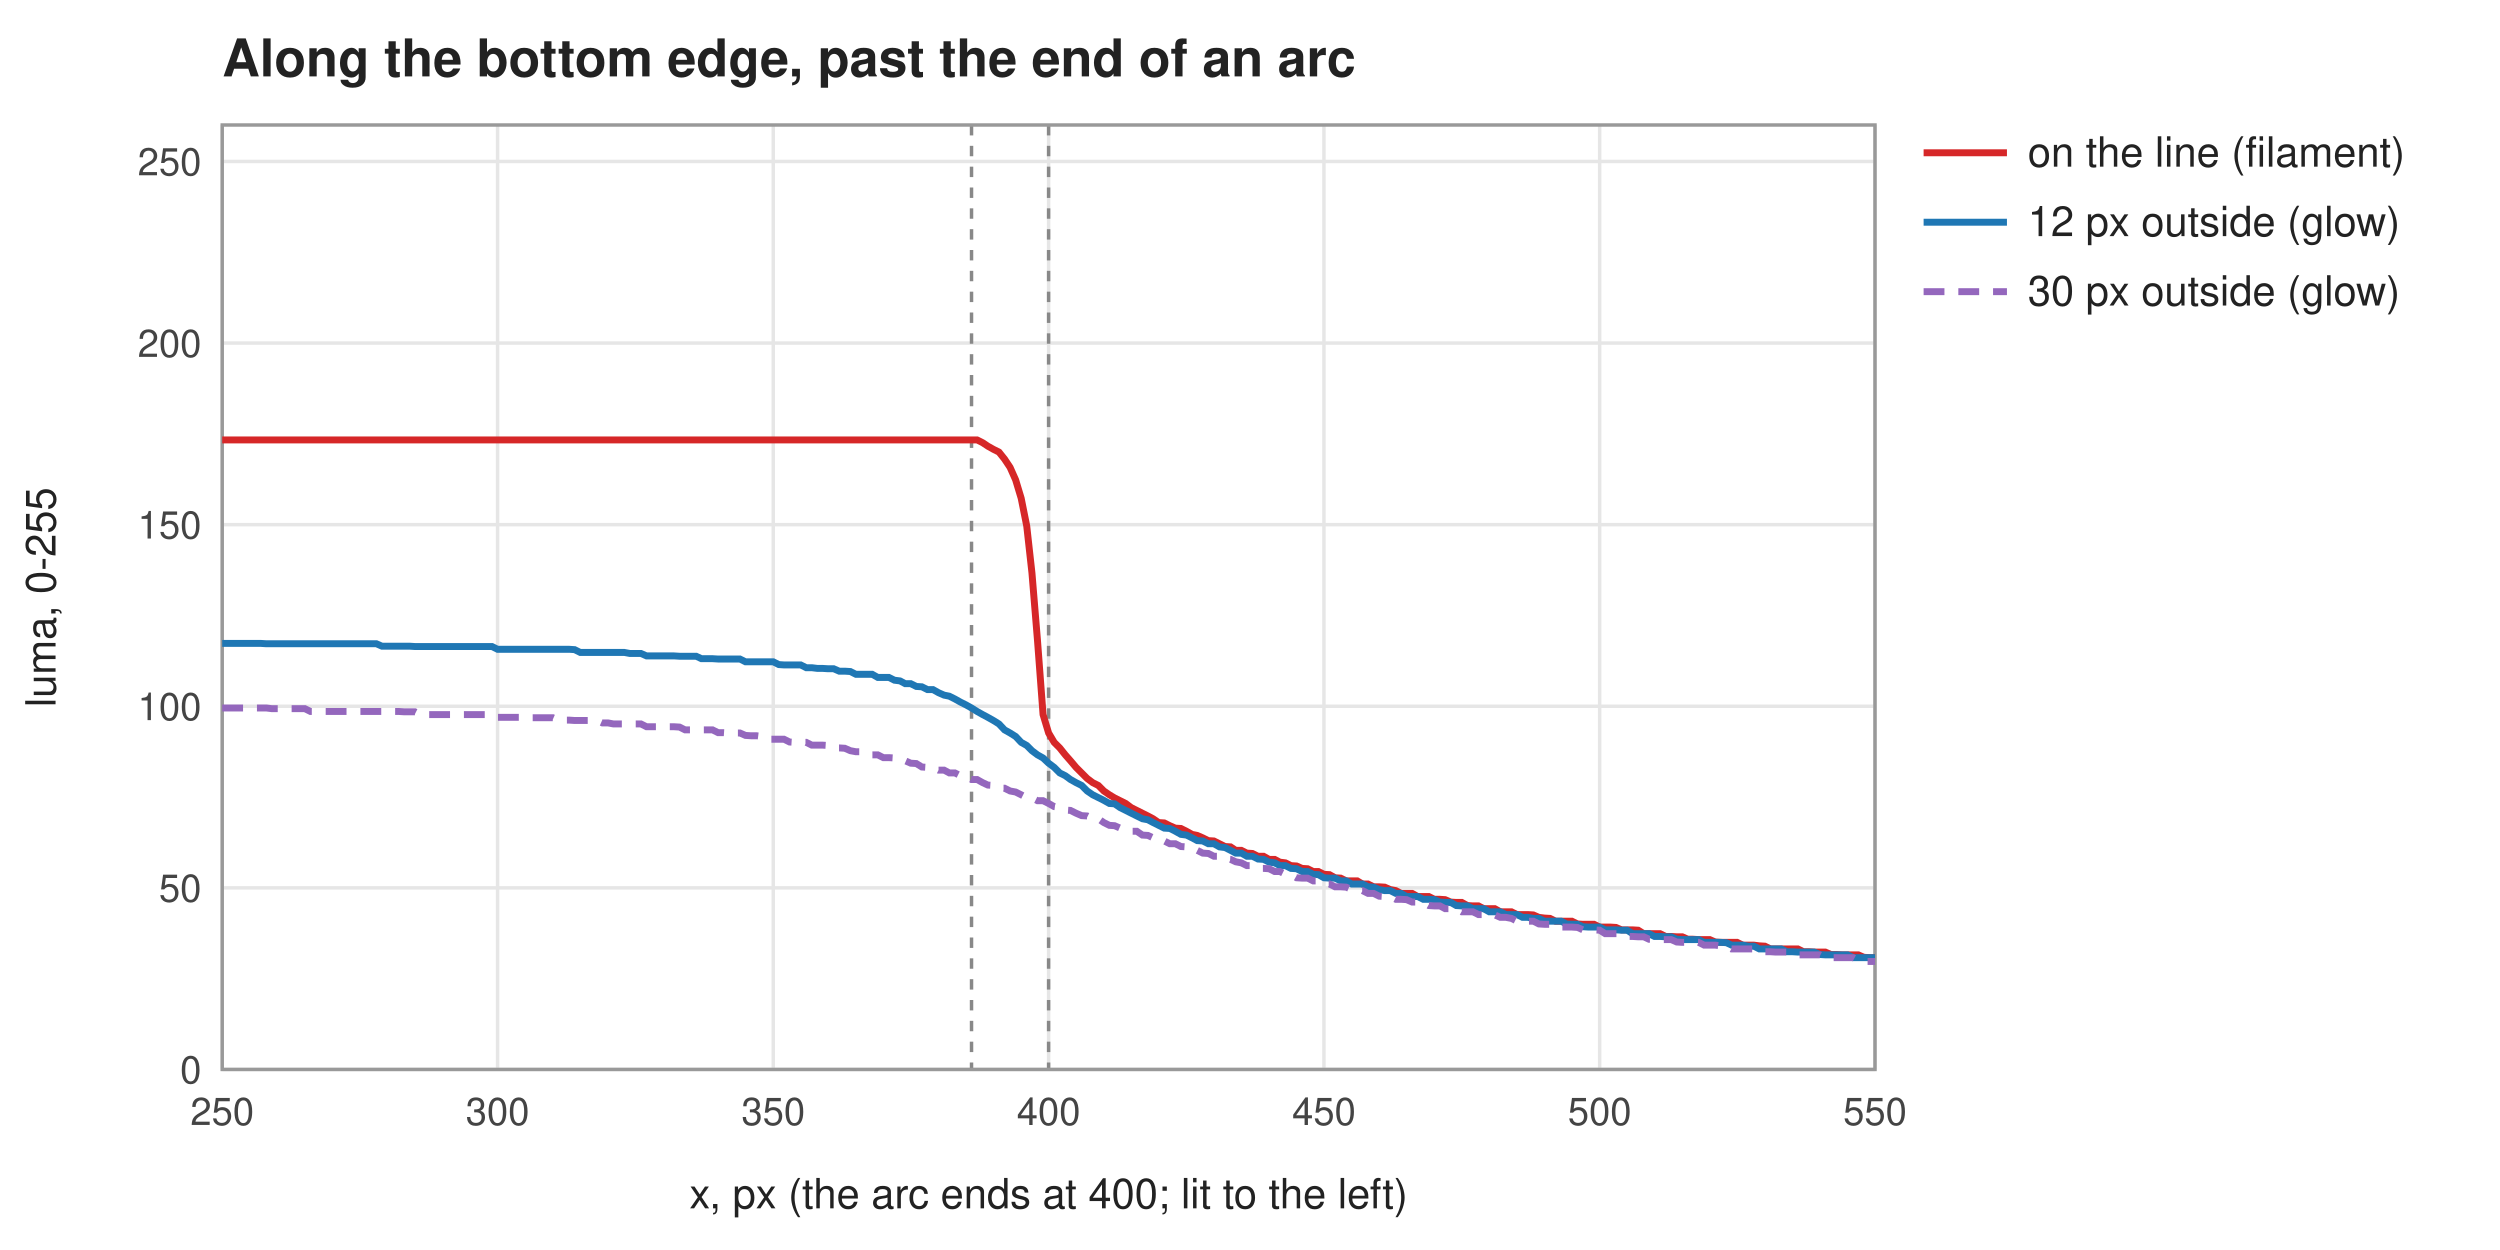
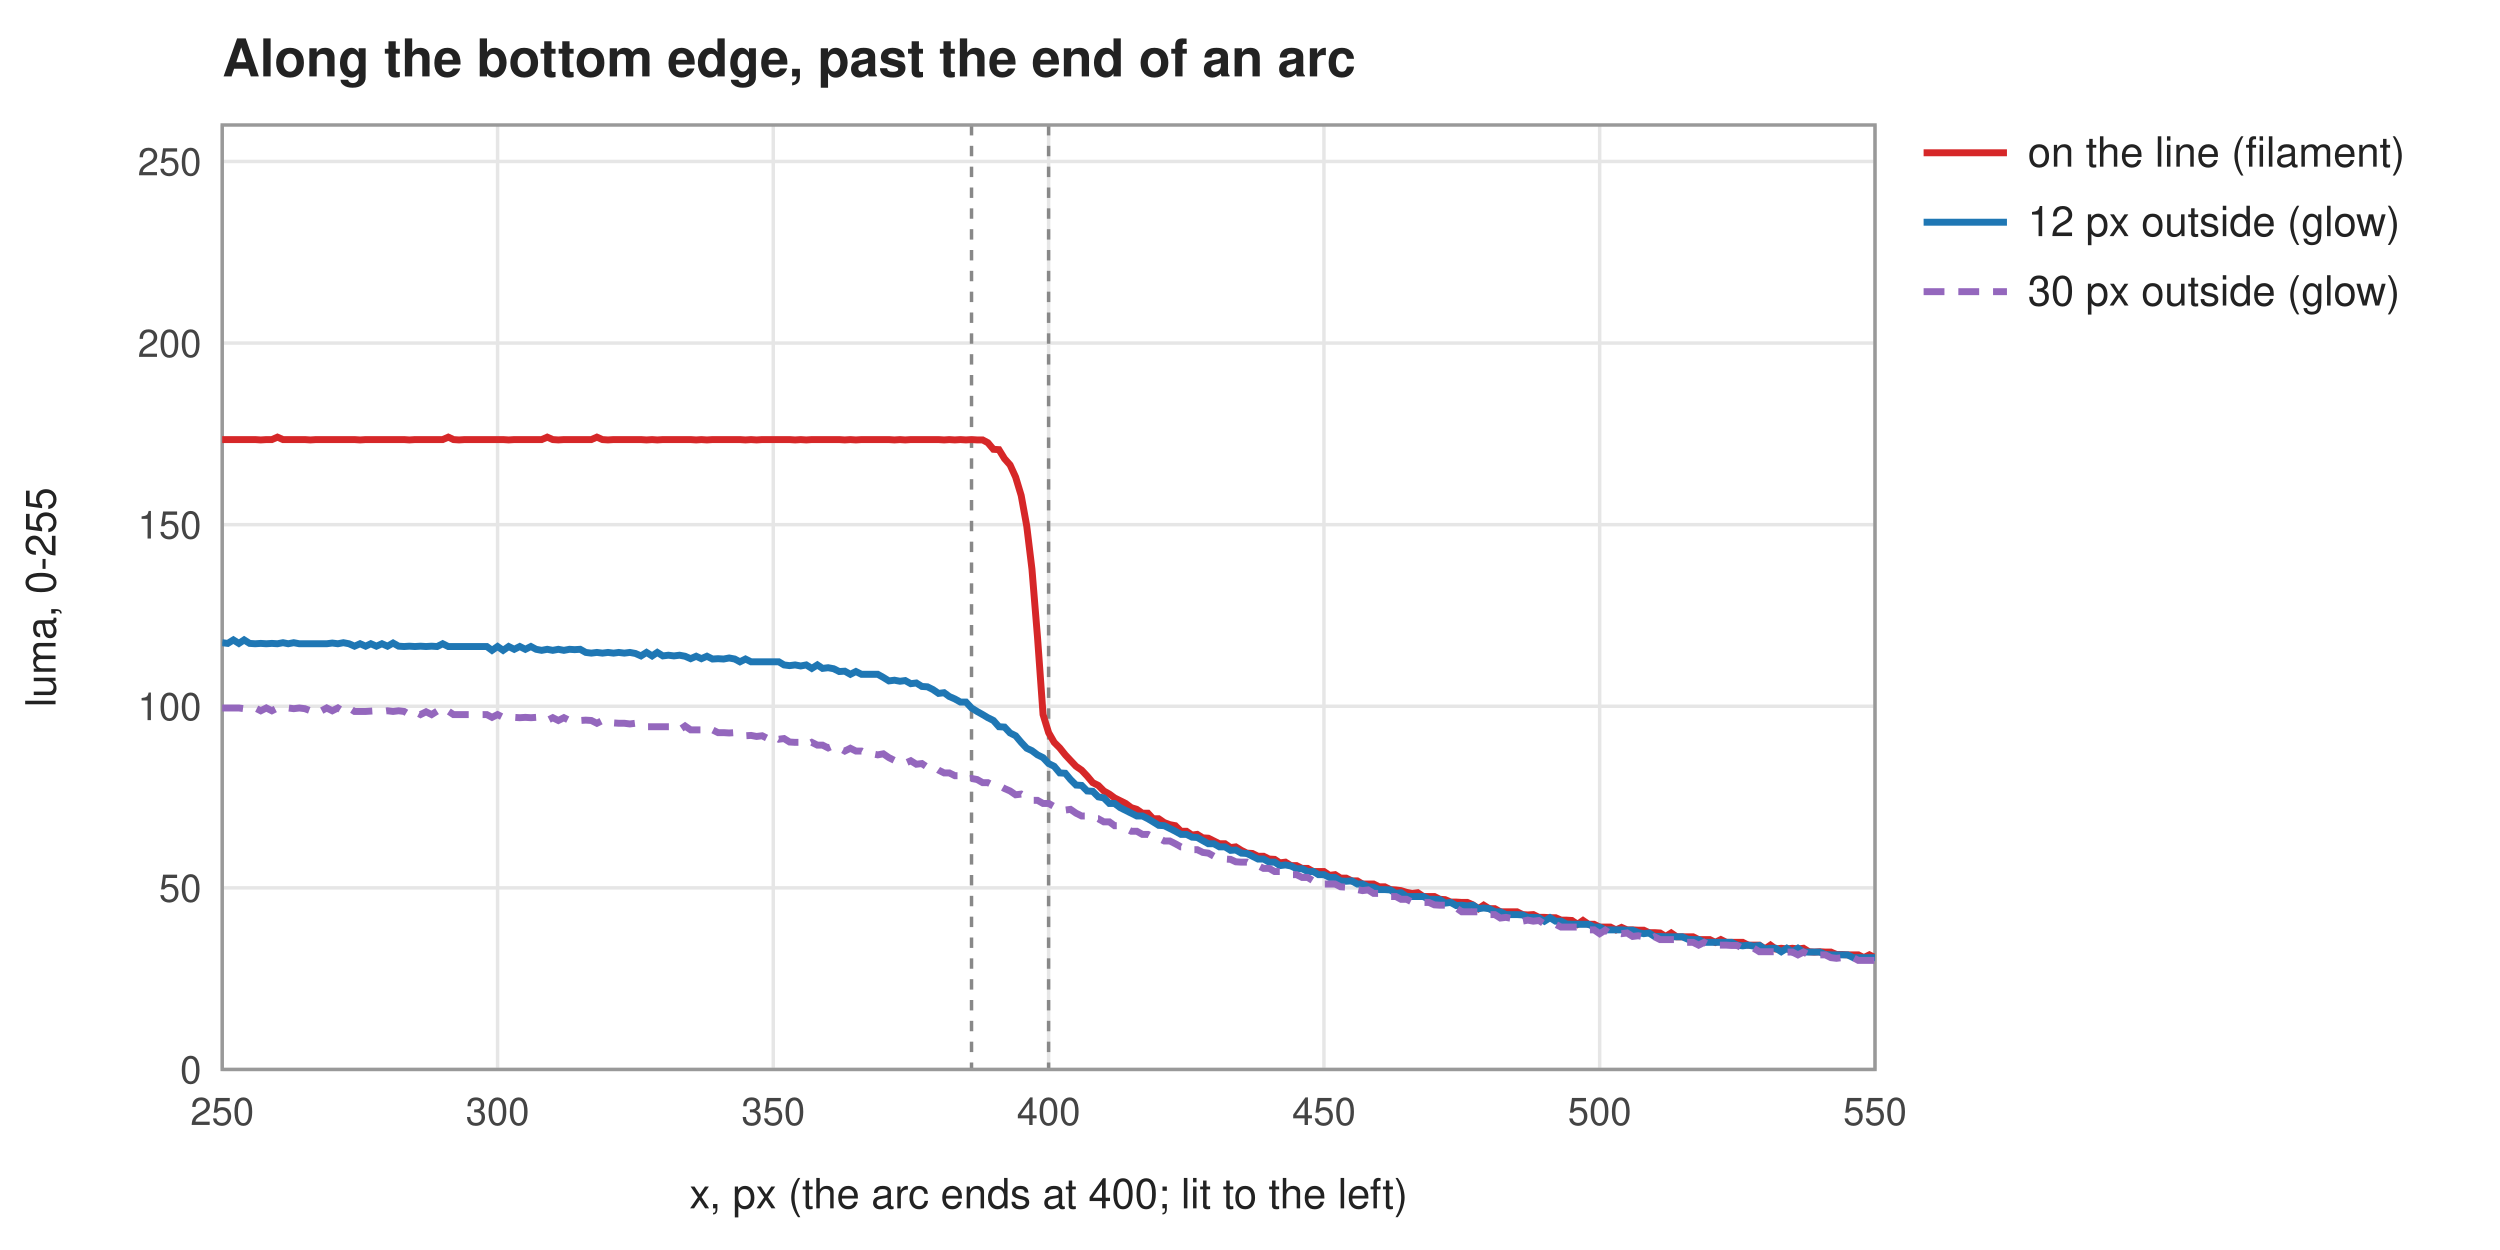
<svg xmlns="http://www.w3.org/2000/svg" width="720" height="360" viewBox="0 0 720 360" font-family="Helvetica, Arial, sans-serif">
  <rect width="100%" height="100%" fill="#ffffff" />
  <text x="64" y="22" font-size="15" font-weight="bold" fill="#222">Along the bottom edge, past the end of an arc</text>
  <line x1="64.0" y1="36" x2="64.0" y2="308" stroke="#e6e6e6" />
  <text x="64.0" y="324" font-size="11" fill="#444" text-anchor="middle">250</text>
  <line x1="143.3" y1="36" x2="143.3" y2="308" stroke="#e6e6e6" />
  <text x="143.3" y="324" font-size="11" fill="#444" text-anchor="middle">300</text>
  <line x1="222.7" y1="36" x2="222.7" y2="308" stroke="#e6e6e6" />
  <text x="222.7" y="324" font-size="11" fill="#444" text-anchor="middle">350</text>
  <line x1="302.0" y1="36" x2="302.0" y2="308" stroke="#e6e6e6" />
  <text x="302.0" y="324" font-size="11" fill="#444" text-anchor="middle">400</text>
  <line x1="381.3" y1="36" x2="381.3" y2="308" stroke="#e6e6e6" />
  <text x="381.3" y="324" font-size="11" fill="#444" text-anchor="middle">450</text>
  <line x1="460.7" y1="36" x2="460.7" y2="308" stroke="#e6e6e6" />
  <text x="460.7" y="324" font-size="11" fill="#444" text-anchor="middle">500</text>
  <line x1="540.0" y1="36" x2="540.0" y2="308" stroke="#e6e6e6" />
  <text x="540.0" y="324" font-size="11" fill="#444" text-anchor="middle">550</text>
  <line x1="64" y1="308.0" x2="540" y2="308.0" stroke="#e6e6e6" />
  <text x="58" y="312.0" font-size="11" fill="#444" text-anchor="end">0</text>
  <line x1="64" y1="255.7" x2="540" y2="255.7" stroke="#e6e6e6" />
  <text x="58" y="259.7" font-size="11" fill="#444" text-anchor="end">50</text>
  <line x1="64" y1="203.4" x2="540" y2="203.4" stroke="#e6e6e6" />
  <text x="58" y="207.4" font-size="11" fill="#444" text-anchor="end">100</text>
  <line x1="64" y1="151.1" x2="540" y2="151.1" stroke="#e6e6e6" />
  <text x="58" y="155.1" font-size="11" fill="#444" text-anchor="end">150</text>
  <line x1="64" y1="98.8" x2="540" y2="98.8" stroke="#e6e6e6" />
  <text x="58" y="102.8" font-size="11" fill="#444" text-anchor="end">200</text>
  <line x1="64" y1="46.5" x2="540" y2="46.5" stroke="#e6e6e6" />
  <text x="58" y="50.5" font-size="11" fill="#444" text-anchor="end">250</text>
  <line x1="279.8" y1="36" x2="279.8" y2="308" stroke="#888" stroke-dasharray="3,3" />
  <line x1="302.0" y1="36" x2="302.0" y2="308" stroke="#888" stroke-dasharray="3,3" />
  <rect x="64" y="36" width="476" height="272" fill="none" stroke="#999" />
  <text x="302" y="348" font-size="12" fill="#222" text-anchor="middle">x, px (the arc ends at 400; lit to the left)</text>
  <text transform="translate(16,172) rotate(-90)" font-size="12" fill="#222" text-anchor="middle">luma, 0-255</text>
  <clipPath id="plot">
    <rect x="64" y="36" width="476" height="272" />
  </clipPath>
-   <polyline clip-path="url(#plot)" fill="none" stroke="#d62728" stroke-width="2" points="64.0,126.7 65.6,126.7 67.2,126.7 68.8,126.7 70.3,126.7 71.9,126.7 73.5,126.7 75.1,126.7 76.7,126.7 78.3,126.7 79.9,126.7 81.5,126.7 83.0,126.7 84.6,126.7 86.2,126.7 87.8,126.7 89.4,126.7 91.0,126.7 92.6,126.7 94.1,126.7 95.7,126.7 97.3,126.7 98.9,126.7 100.5,126.7 102.1,126.7 103.7,126.7 105.3,126.7 106.8,126.7 108.4,126.7 110.0,126.7 111.6,126.7 113.2,126.7 114.8,126.7 116.4,126.7 117.9,126.7 119.5,126.7 121.1,126.7 122.7,126.7 124.3,126.7 125.9,126.7 127.5,126.7 129.1,126.7 130.6,126.7 132.2,126.7 133.8,126.7 135.4,126.7 137.0,126.7 138.6,126.7 140.2,126.7 141.7,126.7 143.3,126.7 144.9,126.7 146.5,126.7 148.1,126.7 149.7,126.7 151.3,126.7 152.9,126.7 154.4,126.7 156.0,126.7 157.6,126.7 159.2,126.7 160.8,126.7 162.4,126.7 164.0,126.7 165.5,126.7 167.1,126.7 168.7,126.7 170.3,126.7 171.9,126.7 173.5,126.7 175.1,126.7 176.7,126.7 178.2,126.7 179.8,126.7 181.4,126.7 183.0,126.7 184.6,126.7 186.2,126.7 187.8,126.7 189.3,126.7 190.9,126.7 192.5,126.7 194.1,126.7 195.7,126.7 197.3,126.7 198.9,126.7 200.5,126.7 202.0,126.7 203.6,126.7 205.2,126.7 206.8,126.7 208.4,126.7 210.0,126.7 211.6,126.7 213.1,126.7 214.7,126.7 216.3,126.7 217.9,126.7 219.5,126.7 221.1,126.7 222.7,126.7 224.3,126.7 225.8,126.7 227.4,126.7 229.0,126.7 230.6,126.7 232.2,126.7 233.8,126.7 235.4,126.7 236.9,126.7 238.5,126.7 240.1,126.7 241.7,126.7 243.3,126.7 244.9,126.7 246.5,126.7 248.1,126.7 249.6,126.7 251.2,126.7 252.8,126.7 254.4,126.7 256.0,126.7 257.6,126.7 259.2,126.7 260.7,126.7 262.3,126.7 263.9,126.7 265.5,126.7 267.1,126.7 268.7,126.7 270.3,126.7 271.9,126.7 273.4,126.7 275.0,126.7 276.6,126.7 278.2,126.7 279.8,126.7 281.4,126.7 283.0,127.5 284.5,128.5 286.1,129.4 287.7,130.2 289.3,132.2 290.9,134.6 292.5,138.2 294.1,143.5 295.7,151.5 297.2,165.0 298.8,184.5 300.4,205.8 302.0,211.1 303.6,213.8 305.2,215.4 306.8,217.4 308.3,219.1 309.9,221.0 311.5,222.6 313.1,224.2 314.7,225.4 316.3,226.2 317.9,227.8 319.5,228.9 321.0,229.8 322.6,230.6 324.2,231.4 325.8,232.6 327.4,233.4 329.0,234.2 330.6,235.0 332.1,235.8 333.7,236.9 335.3,237.0 336.9,237.8 338.5,238.5 340.1,238.6 341.7,239.4 343.3,240.3 344.8,240.6 346.4,241.3 348.0,242.1 349.6,242.2 351.2,243.0 352.8,243.8 354.4,243.9 355.9,244.9 357.5,244.9 359.1,245.7 360.7,245.8 362.3,246.6 363.9,246.6 365.5,247.5 367.1,247.5 368.6,248.3 370.2,248.5 371.8,249.3 373.4,249.4 375.0,250.1 376.6,250.2 378.2,251.0 379.7,251.0 381.3,251.8 382.9,251.9 384.5,252.8 386.1,252.9 387.7,253.7 389.3,253.7 390.9,253.7 392.4,254.6 394.0,254.6 395.6,255.4 397.2,255.4 398.8,255.5 400.4,256.2 402.0,256.5 403.5,257.3 405.1,257.3 406.7,257.3 408.3,258.2 409.9,258.2 411.5,258.2 413.1,259.0 414.7,259.0 416.2,259.1 417.8,259.8 419.4,259.9 421.0,259.9 422.6,260.8 424.2,260.9 425.8,260.9 427.3,261.7 428.9,261.7 430.5,261.7 432.1,262.6 433.7,262.6 435.3,262.6 436.9,263.4 438.5,263.4 440.0,263.4 441.6,263.5 443.2,264.2 444.8,264.4 446.4,264.5 448.0,265.3 449.6,265.3 451.1,265.3 452.7,265.3 454.3,266.1 455.9,266.2 457.5,266.2 459.1,266.2 460.7,267.0 462.3,267.0 463.8,267.0 465.4,267.1 467.0,267.8 468.6,267.8 470.2,267.8 471.8,267.9 473.4,268.9 474.9,268.9 476.5,268.9 478.1,268.9 479.7,269.7 481.3,269.7 482.9,269.8 484.5,269.8 486.1,270.5 487.6,270.5 489.2,270.6 490.8,270.6 492.4,270.6 494.0,271.3 495.6,271.4 497.2,271.4 498.7,271.4 500.3,271.4 501.9,272.2 503.5,272.2 505.1,272.2 506.7,272.4 508.3,272.5 509.9,273.3 511.4,273.3 513.0,273.3 514.6,273.3 516.2,273.3 517.8,273.3 519.4,274.1 521.0,274.1 522.5,274.2 524.1,274.2 525.7,274.2 527.3,274.9 528.9,274.9 530.5,275.0 532.1,275.0 533.7,275.0 535.2,275.0 536.8,275.7 538.4,275.8 540.0,275.8 " />
+   <polyline clip-path="url(#plot)" fill="none" stroke="#d62728" stroke-width="2" points="64.0,126.6 65.6,126.6 67.2,126.6 68.8,126.6 70.3,126.6 71.9,126.6 73.5,126.6 75.1,126.7 76.7,126.6 78.3,126.6 79.9,125.9 81.5,126.6 83.0,126.6 84.6,126.6 86.2,126.6 87.8,126.6 89.4,126.7 91.0,126.6 92.6,126.6 94.1,126.6 95.7,126.6 97.3,126.6 98.9,126.6 100.5,126.6 102.1,126.6 103.7,126.7 105.3,126.6 106.8,126.6 108.4,126.6 110.0,126.6 111.6,126.6 113.2,126.6 114.8,126.6 116.4,126.6 117.9,126.7 119.5,126.6 121.1,126.6 122.7,126.6 124.3,126.6 125.9,126.6 127.5,126.6 129.1,125.9 130.6,126.6 132.2,126.7 133.8,126.6 135.4,126.6 137.0,126.6 138.6,126.6 140.2,126.6 141.7,126.6 143.3,126.6 144.9,126.6 146.5,126.7 148.1,126.6 149.7,126.6 151.3,126.6 152.9,126.6 154.4,126.6 156.0,126.6 157.6,125.9 159.2,126.6 160.8,126.7 162.4,126.6 164.0,126.6 165.5,126.6 167.1,126.6 168.7,126.6 170.3,126.6 171.9,125.9 173.5,126.6 175.1,126.7 176.7,126.6 178.2,126.6 179.8,126.6 181.4,126.6 183.0,126.6 184.6,126.6 186.2,126.7 187.8,126.6 189.3,126.7 190.9,126.6 192.5,126.6 194.1,126.6 195.7,126.6 197.3,126.6 198.9,126.6 200.5,126.7 202.0,126.6 203.6,126.7 205.2,126.6 206.8,126.6 208.4,126.6 210.0,126.6 211.6,126.6 213.1,126.6 214.7,126.7 216.3,126.6 217.9,126.7 219.5,126.6 221.1,126.6 222.7,126.6 224.3,126.6 225.8,126.6 227.4,126.6 229.0,126.7 230.6,126.6 232.2,126.7 233.8,126.6 235.4,126.6 236.9,126.6 238.5,126.6 240.1,126.6 241.7,126.6 243.3,126.7 244.9,126.6 246.5,126.7 248.1,126.6 249.6,126.6 251.2,126.6 252.8,126.6 254.4,126.6 256.0,126.6 257.6,126.7 259.2,126.6 260.7,126.7 262.3,126.6 263.9,126.6 265.5,126.6 267.1,126.6 268.7,126.6 270.3,126.6 271.9,126.7 273.4,126.6 275.0,126.7 276.6,126.6 278.2,126.7 279.8,126.6 281.4,126.7 283.0,126.7 284.5,127.5 286.1,129.4 287.7,129.5 289.3,132.1 290.9,133.9 292.5,137.4 294.1,142.7 295.7,151.5 297.2,163.9 298.8,183.5 300.4,205.8 302.0,211.0 303.6,213.8 305.2,215.4 306.8,217.4 308.3,219.0 309.9,220.7 311.5,221.8 313.1,223.5 314.7,225.4 316.3,226.2 317.9,227.8 319.5,228.7 321.0,229.8 322.6,230.6 324.2,231.4 325.8,232.6 327.4,233.1 329.0,234.2 330.6,234.2 332.1,235.8 333.7,235.8 335.3,236.9 336.9,237.5 338.5,237.8 340.1,239.4 341.7,239.4 343.3,240.5 344.8,240.3 346.4,241.3 348.0,241.4 349.6,242.2 351.2,243.0 352.8,243.0 354.4,244.1 355.9,243.9 357.5,244.9 359.1,245.7 360.7,245.8 362.3,246.6 363.9,246.6 365.5,247.4 367.1,247.5 368.6,248.5 370.2,248.3 371.8,249.3 373.4,249.3 375.0,250.1 376.6,250.1 378.2,251.0 379.7,251.0 381.3,251.0 382.9,252.1 384.5,251.9 386.1,252.9 387.7,252.9 389.3,253.7 390.9,253.7 392.4,254.6 394.0,254.6 395.6,254.6 397.2,255.4 398.8,255.4 400.4,256.2 402.0,256.3 403.5,256.5 405.1,257.0 406.7,257.3 408.3,257.1 409.9,258.2 411.5,258.2 413.1,258.2 414.7,259.0 416.2,259.1 417.8,259.8 419.4,259.8 421.0,259.9 422.6,259.9 424.2,260.6 425.8,261.7 427.3,260.7 428.9,261.7 430.5,261.7 432.1,262.6 433.7,262.6 435.3,262.6 436.9,262.6 438.5,263.4 440.0,263.5 441.6,263.4 443.2,264.2 444.8,264.2 446.4,264.3 448.0,264.3 449.6,265.0 451.1,265.0 452.7,265.1 454.3,266.2 455.9,265.1 457.5,266.2 459.1,266.2 460.7,267.0 462.3,267.0 463.8,267.0 465.4,267.8 467.0,267.1 468.6,267.8 470.2,267.8 471.8,267.9 473.4,267.9 474.9,268.6 476.5,268.6 478.1,268.7 479.7,269.7 481.3,268.7 482.9,269.8 484.5,269.8 486.1,269.8 487.6,269.8 489.2,270.6 490.8,270.6 492.4,270.6 494.0,271.4 495.6,270.6 497.2,271.4 498.7,271.4 500.3,271.4 501.9,271.4 503.5,272.2 505.1,272.2 506.7,272.2 508.3,273.3 509.9,272.2 511.4,273.3 513.0,273.1 514.6,273.3 516.2,273.1 517.8,273.3 519.4,273.1 521.0,274.1 522.5,274.2 524.1,274.1 525.7,274.2 527.3,274.2 528.9,274.9 530.5,274.9 532.1,275.0 533.7,275.0 535.2,275.0 536.8,275.8 538.4,275.0 540.0,275.8 " />
  <line x1="554" y1="44" x2="578" y2="44" stroke="#d62728" stroke-width="2" />
  <text x="584" y="48" font-size="12" fill="#222">on the line (filament)</text>
-   <polyline clip-path="url(#plot)" fill="none" stroke="#1f77b4" stroke-width="2" points="64.0,185.3 65.6,185.3 67.2,185.3 68.8,185.3 70.3,185.3 71.9,185.3 73.5,185.3 75.1,185.3 76.7,185.4 78.3,185.4 79.9,185.4 81.5,185.4 83.0,185.4 84.6,185.4 86.2,185.4 87.8,185.4 89.4,185.4 91.0,185.4 92.6,185.4 94.1,185.4 95.7,185.4 97.3,185.4 98.9,185.4 100.5,185.4 102.1,185.4 103.7,185.4 105.3,185.4 106.8,185.4 108.4,185.4 110.0,186.1 111.6,186.1 113.2,186.1 114.8,186.1 116.4,186.1 117.9,186.1 119.5,186.2 121.1,186.2 122.7,186.2 124.3,186.2 125.9,186.2 127.5,186.2 129.1,186.2 130.6,186.2 132.2,186.2 133.8,186.2 135.4,186.2 137.0,186.2 138.6,186.2 140.2,186.2 141.7,186.2 143.3,187.0 144.9,187.0 146.5,187.0 148.1,187.0 149.7,187.0 151.3,187.0 152.9,187.0 154.4,187.0 156.0,187.0 157.6,187.0 159.2,187.0 160.8,187.0 162.4,187.0 164.0,187.0 165.5,187.1 167.1,187.9 168.7,187.9 170.3,187.9 171.9,187.9 173.5,187.9 175.1,187.9 176.7,187.9 178.2,187.9 179.8,187.9 181.4,188.2 183.0,188.2 184.6,188.2 186.2,188.9 187.8,188.9 189.3,188.9 190.9,188.9 192.5,188.9 194.1,188.9 195.7,189.0 197.3,189.0 198.9,189.0 200.5,189.0 202.0,189.7 203.6,189.7 205.2,189.7 206.8,189.8 208.4,189.8 210.0,189.8 211.6,189.8 213.1,189.8 214.7,190.6 216.3,190.6 217.9,190.6 219.5,190.6 221.1,190.6 222.7,190.6 224.3,191.4 225.8,191.5 227.4,191.5 229.0,191.5 230.6,191.5 232.2,192.3 233.8,192.3 235.4,192.5 236.9,192.5 238.5,192.6 240.1,192.6 241.7,193.3 243.3,193.3 244.9,193.4 246.5,194.2 248.1,194.2 249.6,194.2 251.2,194.2 252.8,195.1 254.4,195.1 256.0,195.1 257.6,195.9 259.2,196.1 260.7,196.9 262.3,196.9 263.9,197.7 265.5,197.8 267.1,198.6 268.7,198.6 270.3,199.5 271.9,200.2 273.4,200.5 275.0,201.3 276.6,202.2 278.2,203.0 279.8,203.9 281.4,204.9 283.0,205.8 284.5,206.6 286.1,207.5 287.7,208.5 289.3,210.2 290.9,211.1 292.5,212.1 294.1,213.8 295.7,214.7 297.2,216.2 298.8,217.4 300.4,218.3 302.0,219.8 303.6,221.0 305.2,222.6 306.8,223.4 308.3,224.5 309.9,225.4 311.5,226.2 313.1,227.8 314.7,228.9 316.3,229.7 317.9,230.5 319.5,231.4 321.0,231.5 322.6,232.6 324.2,233.4 325.8,234.2 327.4,235.0 329.0,235.8 330.6,236.1 332.1,236.9 333.7,237.7 335.3,238.5 336.9,238.6 338.5,239.4 340.1,240.3 341.7,240.5 343.3,241.3 344.8,242.1 346.4,242.2 348.0,243.0 349.6,243.0 351.2,243.9 352.8,244.1 354.4,244.9 355.9,245.7 357.5,245.7 359.1,246.6 360.7,246.6 362.3,247.4 363.9,247.5 365.5,248.3 367.1,248.5 368.6,249.3 370.2,249.3 371.8,250.1 373.4,250.2 375.0,251.0 376.6,251.0 378.2,251.8 379.7,251.9 381.3,252.8 382.9,252.9 384.5,252.9 386.1,253.7 387.7,253.7 389.3,254.6 390.9,254.6 392.4,254.6 394.0,255.4 395.6,255.5 397.2,256.2 398.8,256.5 400.4,256.5 402.0,257.3 403.5,257.3 405.1,258.2 406.7,258.2 408.3,258.2 409.9,259.0 411.5,259.0 413.1,259.1 414.7,259.8 416.2,259.9 417.8,259.9 419.4,260.8 421.0,260.9 422.6,260.9 424.2,261.7 425.8,261.7 427.3,261.7 428.9,262.6 430.5,262.6 432.1,262.6 433.7,263.4 435.3,263.4 436.9,263.4 438.5,264.2 440.0,264.2 441.6,264.5 443.2,264.5 444.8,265.3 446.4,265.3 448.0,265.3 449.6,265.3 451.1,266.1 452.7,266.2 454.3,266.2 455.9,266.9 457.5,267.0 459.1,267.0 460.7,267.0 462.3,267.8 463.8,267.8 465.4,267.8 467.0,267.9 468.6,267.9 470.2,268.9 471.8,268.9 473.4,268.9 474.9,268.9 476.5,269.7 478.1,269.7 479.7,269.8 481.3,269.8 482.9,270.5 484.5,270.6 486.1,270.6 487.6,270.6 489.2,270.6 490.8,271.4 492.4,271.4 494.0,271.4 495.6,271.4 497.2,271.5 498.7,272.2 500.3,272.2 501.9,272.2 503.5,272.5 505.1,272.5 506.7,273.3 508.3,273.3 509.9,273.3 511.4,273.3 513.0,273.3 514.6,274.1 516.2,274.1 517.8,274.2 519.4,274.2 521.0,274.2 522.5,274.2 524.1,274.9 525.7,275.0 527.3,275.0 528.9,275.0 530.5,275.0 532.1,275.0 533.7,275.8 535.2,275.8 536.8,275.8 538.4,275.8 540.0,275.8 " />
+   <polyline clip-path="url(#plot)" fill="none" stroke="#1f77b4" stroke-width="2" points="64.0,185.1 65.6,185.3 67.2,184.3 68.8,185.3 70.3,184.3 71.9,185.3 73.5,185.4 75.1,185.3 76.7,185.4 78.3,185.3 79.9,185.4 81.5,185.1 83.0,185.4 84.6,185.1 86.2,185.4 87.8,185.4 89.4,185.4 91.0,185.4 92.6,185.4 94.1,185.4 95.7,185.2 97.3,185.4 98.9,185.1 100.5,185.4 102.1,186.1 103.7,185.4 105.3,186.1 106.8,185.4 108.4,186.1 110.0,185.4 111.6,186.1 113.2,185.2 114.8,186.1 116.4,186.2 117.9,186.1 119.5,186.2 121.1,186.1 122.7,186.2 124.3,186.1 125.9,186.2 127.5,185.4 129.1,186.2 130.6,186.2 132.2,186.2 133.8,186.2 135.4,186.2 137.0,186.2 138.6,186.2 140.2,186.2 141.7,187.3 143.3,186.2 144.9,187.3 146.5,186.2 148.1,187.0 149.7,186.2 151.3,187.0 152.9,186.2 154.4,187.0 156.0,187.3 157.6,187.0 159.2,187.3 160.8,187.0 162.4,187.3 164.0,187.0 165.5,187.1 167.1,187.0 168.7,187.9 170.3,188.1 171.9,187.9 173.5,188.1 175.1,187.9 176.7,188.1 178.2,187.9 179.8,188.1 181.4,187.9 183.0,188.2 184.6,188.9 186.2,187.9 187.8,188.9 189.3,187.9 190.9,188.9 192.5,188.7 194.1,188.9 195.7,188.7 197.3,189.0 198.9,189.7 200.5,189.0 202.0,189.7 203.6,189.0 205.2,189.8 206.8,189.7 208.4,189.8 210.0,189.5 211.6,189.8 213.1,190.6 214.7,189.8 216.3,190.6 217.9,190.6 219.5,190.6 221.1,190.6 222.7,190.6 224.3,190.6 225.8,191.5 227.4,191.7 229.0,191.5 230.6,191.8 232.2,191.5 233.8,192.5 235.4,191.5 236.9,192.5 238.5,192.3 240.1,192.6 241.7,193.4 243.3,193.3 244.9,194.2 246.5,193.4 248.1,194.2 249.6,194.2 251.2,194.2 252.8,194.2 254.4,195.1 256.0,196.1 257.6,195.9 259.2,196.2 260.7,196.0 262.3,196.9 263.9,196.7 265.5,197.7 267.1,197.8 268.7,198.6 270.3,199.7 271.9,199.5 273.4,200.6 275.0,201.3 276.6,202.2 278.2,202.2 279.8,203.9 281.4,204.9 283.0,205.8 284.5,206.7 286.1,207.5 287.7,209.3 289.3,209.4 290.9,211.1 292.5,211.9 294.1,213.8 295.7,215.5 297.2,216.2 298.8,217.4 300.4,218.2 302.0,219.9 303.6,220.7 305.2,222.6 306.8,222.7 308.3,224.5 309.9,226.1 311.5,226.2 313.1,227.8 314.7,227.9 316.3,229.5 317.9,229.8 319.5,231.4 321.0,231.4 322.6,232.6 324.2,233.4 325.8,234.2 327.4,235.0 329.0,235.0 330.6,235.8 332.1,236.7 333.7,237.7 335.3,237.8 336.9,238.6 338.5,239.4 340.1,240.3 341.7,240.3 343.3,241.1 344.8,241.2 346.4,242.1 348.0,243.0 349.6,243.0 351.2,243.9 352.8,243.9 354.4,244.9 355.9,244.8 357.5,245.7 359.1,245.8 360.7,246.6 362.3,247.4 363.9,247.4 365.5,248.3 367.1,248.3 368.6,249.3 370.2,249.1 371.8,249.4 373.4,250.2 375.0,250.2 376.6,251.0 378.2,251.0 379.7,251.9 381.3,251.9 382.9,252.7 384.5,252.7 386.1,253.7 387.7,253.8 389.3,253.7 390.9,254.6 392.4,254.6 394.0,255.4 395.6,255.5 397.2,256.2 398.8,256.2 400.4,256.3 402.0,257.3 403.5,257.1 405.1,258.2 406.7,258.2 408.3,258.2 409.9,258.2 411.5,259.0 413.1,259.0 414.7,259.1 416.2,260.1 417.8,259.9 419.4,260.8 421.0,260.7 422.6,260.9 424.2,260.7 425.8,261.7 427.3,261.5 428.9,261.7 430.5,262.6 432.1,262.6 433.7,263.4 435.3,263.4 436.9,263.4 438.5,263.5 440.0,264.2 441.6,264.2 443.2,264.3 444.8,265.3 446.4,264.3 448.0,265.3 449.6,265.3 451.1,266.1 452.7,266.2 454.3,266.2 455.9,266.2 457.5,266.2 459.1,267.0 460.7,267.0 462.3,267.8 463.8,267.8 465.4,267.8 467.0,267.8 468.6,267.9 470.2,267.9 471.8,268.6 473.4,268.9 474.9,268.7 476.5,269.7 478.1,269.7 479.7,269.8 481.3,269.8 482.9,269.8 484.5,269.8 486.1,270.5 487.6,270.6 489.2,270.6 490.8,271.4 492.4,271.4 494.0,271.4 495.6,271.4 497.2,271.4 498.7,271.4 500.3,272.2 501.9,272.4 503.5,272.2 505.1,272.5 506.7,272.3 508.3,273.3 509.9,273.1 511.4,273.1 513.0,274.1 514.6,273.1 516.2,274.1 517.8,273.1 519.4,274.2 521.0,274.2 522.5,274.2 524.1,274.2 525.7,274.9 527.3,275.0 528.9,275.0 530.5,275.0 532.1,275.0 533.7,275.8 535.2,275.8 536.8,275.8 538.4,275.8 540.0,275.8 " />
  <line x1="554" y1="64" x2="578" y2="64" stroke="#1f77b4" stroke-width="2" />
  <text x="584" y="68" font-size="12" fill="#222">12 px outside (glow)</text>
-   <polyline clip-path="url(#plot)" fill="none" stroke="#9467bd" stroke-width="2" stroke-dasharray="6,4" points="64.0,203.9 65.6,203.9 67.2,203.9 68.8,203.9 70.3,203.9 71.9,203.9 73.5,203.9 75.1,203.9 76.7,203.9 78.3,204.1 79.9,204.1 81.5,204.1 83.0,204.1 84.6,204.1 86.2,204.1 87.8,204.1 89.4,204.9 91.0,204.9 92.6,204.9 94.1,204.9 95.7,204.9 97.3,204.9 98.9,204.9 100.5,204.9 102.1,204.9 103.7,204.9 105.3,204.9 106.8,204.9 108.4,204.9 110.0,204.9 111.6,204.9 113.2,204.9 114.8,204.9 116.4,205.0 117.9,205.0 119.5,205.0 121.1,205.8 122.7,205.8 124.3,205.8 125.9,205.8 127.5,205.8 129.1,205.8 130.6,205.8 132.2,205.8 133.8,205.8 135.4,205.8 137.0,205.8 138.6,205.8 140.2,205.8 141.7,205.8 143.3,206.6 144.9,206.6 146.5,206.6 148.1,206.6 149.7,206.6 151.3,206.6 152.9,206.7 154.4,206.7 156.0,206.7 157.6,206.7 159.2,206.7 160.8,207.4 162.4,207.4 164.0,207.4 165.5,207.5 167.1,207.5 168.7,207.5 170.3,207.5 171.9,207.5 173.5,208.2 175.1,208.2 176.7,208.5 178.2,208.5 179.8,208.5 181.4,208.5 183.0,208.5 184.6,208.5 186.2,209.3 187.8,209.3 189.3,209.3 190.9,209.3 192.5,209.3 194.1,209.3 195.7,209.4 197.3,210.2 198.9,210.2 200.5,210.2 202.0,210.2 203.6,210.2 205.2,210.2 206.8,211.0 208.4,211.0 210.0,211.1 211.6,211.1 213.1,211.1 214.7,211.8 216.3,211.9 217.9,211.9 219.5,212.1 221.1,212.9 222.7,212.9 224.3,212.9 225.8,212.9 227.4,213.7 229.0,213.8 230.6,213.8 232.2,213.8 233.8,214.6 235.4,214.6 236.9,214.6 238.5,214.7 240.1,215.4 241.7,215.4 243.3,215.5 244.9,216.2 246.5,216.5 248.1,216.5 249.6,217.3 251.2,217.4 252.8,217.4 254.4,218.2 256.0,218.2 257.6,218.3 259.2,219.0 260.7,219.1 262.3,219.8 263.9,219.9 265.5,220.9 267.1,221.0 268.7,221.0 270.3,221.8 271.9,221.8 273.4,222.6 275.0,222.6 276.6,223.4 278.2,223.5 279.8,224.5 281.4,224.5 283.0,225.4 284.5,226.1 286.1,226.2 287.7,227.0 289.3,227.0 290.9,227.8 292.5,228.1 294.1,228.9 295.7,229.7 297.2,229.8 298.8,230.6 300.4,230.6 302.0,231.4 303.6,232.3 305.2,232.5 306.8,233.3 308.3,233.4 309.9,234.2 311.5,234.9 313.1,235.0 314.7,235.8 316.3,235.8 317.9,236.9 319.5,237.7 321.0,237.8 322.6,238.5 324.2,238.6 325.8,239.4 327.4,239.4 329.0,240.5 330.6,240.6 332.1,241.3 333.7,242.1 335.3,242.2 336.9,243.0 338.5,243.0 340.1,243.8 341.7,243.9 343.3,244.9 344.8,244.9 346.4,245.7 348.0,245.8 349.6,246.6 351.2,246.6 352.8,247.4 354.4,247.5 355.9,248.2 357.5,248.5 359.1,249.3 360.7,249.3 362.3,250.1 363.9,250.1 365.5,250.2 367.1,251.0 368.6,251.0 370.2,251.8 371.8,251.9 373.4,252.8 375.0,252.9 376.6,252.9 378.2,253.7 379.7,253.7 381.3,254.6 382.9,254.6 384.5,255.4 386.1,255.4 387.7,255.5 389.3,256.2 390.9,256.5 392.4,256.5 394.0,257.3 395.6,257.3 397.2,258.1 398.8,258.2 400.4,258.2 402.0,259.0 403.5,259.0 405.1,259.1 406.7,259.8 408.3,259.8 409.9,259.9 411.5,260.8 413.1,260.9 414.7,260.9 416.2,261.7 417.8,261.7 419.4,261.7 421.0,262.6 422.6,262.6 424.2,262.6 425.8,263.4 427.3,263.4 428.9,263.4 430.5,263.5 432.1,264.2 433.7,264.2 435.3,264.5 436.9,265.3 438.5,265.3 440.0,265.3 441.6,265.3 443.2,266.1 444.8,266.2 446.4,266.2 448.0,266.2 449.6,267.0 451.1,267.0 452.7,267.0 454.3,267.1 455.9,267.8 457.5,267.8 459.1,267.8 460.7,267.9 462.3,268.9 463.8,268.9 465.4,268.9 467.0,268.9 468.6,269.7 470.2,269.7 471.8,269.8 473.4,269.8 474.9,270.5 476.5,270.5 478.1,270.6 479.7,270.6 481.3,270.6 482.9,271.3 484.5,271.4 486.1,271.4 487.6,271.4 489.2,271.4 490.8,272.2 492.4,272.2 494.0,272.2 495.6,272.4 497.2,272.5 498.7,273.3 500.3,273.3 501.9,273.3 503.5,273.3 505.1,273.3 506.7,274.1 508.3,274.1 509.9,274.1 511.4,274.2 513.0,274.2 514.6,274.2 516.2,274.9 517.8,275.0 519.4,275.0 521.0,275.0 522.5,275.0 524.1,275.0 525.7,275.8 527.3,275.8 528.9,275.8 530.5,275.8 532.1,275.8 533.7,275.8 535.2,276.6 536.8,276.9 538.4,276.9 540.0,276.9 " />
+   <polyline clip-path="url(#plot)" fill="none" stroke="#9467bd" stroke-width="2" stroke-dasharray="6,4" points="64.0,203.9 65.6,203.9 67.2,203.9 68.8,203.9 70.3,204.1 71.9,203.9 73.5,203.9 75.1,204.7 76.7,203.9 78.3,204.7 79.9,203.9 81.5,204.1 83.0,203.9 84.6,204.1 86.2,203.9 87.8,204.1 89.4,204.7 91.0,203.9 92.6,204.7 94.1,203.9 95.7,204.7 97.3,203.9 98.9,204.9 100.5,203.9 102.1,204.9 103.7,204.9 105.3,204.9 106.8,204.8 108.4,204.7 110.0,204.9 111.6,204.7 113.2,204.9 114.8,204.7 116.4,204.9 117.9,205.8 119.5,205.0 121.1,205.8 122.7,205.0 124.3,205.8 125.9,204.8 127.5,205.8 129.1,204.8 130.6,205.8 132.2,205.8 133.8,205.8 135.4,205.8 137.0,205.8 138.6,205.8 140.2,205.8 141.7,206.6 143.3,205.8 144.9,206.6 146.5,206.6 148.1,206.6 149.7,206.7 151.3,206.6 152.9,206.7 154.4,206.6 156.0,206.7 157.6,207.5 159.2,206.7 160.8,207.5 162.4,206.7 164.0,207.5 165.5,207.4 167.1,207.5 168.7,207.4 170.3,207.5 171.9,208.3 173.5,207.5 175.1,208.3 176.7,208.2 178.2,208.3 179.8,208.3 181.4,208.5 183.0,208.3 184.6,208.5 186.2,209.3 187.8,209.3 189.3,209.3 190.9,209.3 192.5,209.3 194.1,209.3 195.7,210.2 197.3,209.1 198.9,210.2 200.5,210.2 202.0,210.2 203.6,211.0 205.2,210.2 206.8,211.0 208.4,211.0 210.0,211.1 211.6,211.0 213.1,211.1 214.7,211.9 216.3,211.8 217.9,212.1 219.5,211.9 221.1,212.7 222.7,211.9 224.3,212.9 225.8,212.7 227.4,213.7 229.0,213.8 230.6,213.8 232.2,214.6 233.8,213.8 235.4,214.6 236.9,214.6 238.5,215.4 240.1,214.7 241.7,215.4 243.3,216.3 244.9,215.5 246.5,216.3 248.1,216.3 249.6,217.1 251.2,217.1 252.8,217.4 254.4,217.1 256.0,218.2 257.6,219.0 259.2,219.0 260.7,219.8 262.3,219.1 263.9,220.1 265.5,219.9 267.1,221.0 268.7,220.7 270.3,221.8 271.9,222.6 273.4,222.6 275.0,223.4 276.6,223.4 278.2,224.5 279.8,224.2 281.4,224.5 283.0,225.4 284.5,225.4 286.1,226.2 287.7,226.2 289.3,227.1 290.9,227.8 292.5,228.9 294.1,228.7 295.7,229.7 297.2,230.5 298.8,230.5 300.4,231.4 302.0,231.4 303.6,232.3 305.2,232.3 306.8,233.3 308.3,233.1 309.9,234.2 311.5,235.0 313.1,235.0 314.7,235.8 316.3,235.8 317.9,236.7 319.5,236.7 321.0,237.8 322.6,237.8 324.2,238.6 325.8,239.4 327.4,239.4 329.0,240.3 330.6,240.3 332.1,241.1 333.7,241.4 335.3,242.2 336.9,242.2 338.5,243.0 340.1,243.9 341.7,243.9 343.3,244.7 344.8,244.7 346.4,245.5 348.0,245.7 349.6,246.6 351.2,246.6 352.8,247.4 354.4,247.5 355.9,248.2 357.5,248.3 359.1,248.3 360.7,249.1 362.3,249.3 363.9,250.1 365.5,250.1 367.1,251.0 368.6,251.0 370.2,251.8 371.8,251.9 373.4,251.9 375.0,252.7 376.6,252.7 378.2,253.7 379.7,253.5 381.3,254.6 382.9,254.6 384.5,254.6 386.1,255.4 387.7,255.5 389.3,255.5 390.9,256.2 392.4,256.5 394.0,256.3 395.6,257.3 397.2,257.3 398.8,258.2 400.4,258.2 402.0,258.2 403.5,259.0 405.1,259.0 406.7,259.8 408.3,259.8 409.9,259.9 411.5,259.9 413.1,260.6 414.7,260.7 416.2,260.7 417.8,261.7 419.4,261.5 421.0,262.6 422.6,262.6 424.2,262.6 425.8,262.6 427.3,263.4 428.9,263.4 430.5,263.4 432.1,264.4 433.7,264.2 435.3,264.5 436.9,264.3 438.5,265.3 440.0,265.0 441.6,265.3 443.2,265.1 444.8,266.1 446.4,266.2 448.0,266.2 449.6,267.0 451.1,267.0 452.7,267.0 454.3,267.0 455.9,267.8 457.5,267.8 459.1,267.8 460.7,268.9 462.3,267.9 463.8,268.9 465.4,268.6 467.0,268.9 468.6,268.7 470.2,269.7 471.8,269.5 473.4,269.8 474.9,270.5 476.5,269.8 478.1,270.6 479.7,270.6 481.3,270.6 482.9,270.6 484.5,271.4 486.1,271.4 487.6,271.4 489.2,272.2 490.8,271.4 492.4,272.2 494.0,272.2 495.6,272.2 497.2,272.2 498.7,272.3 500.3,272.3 501.9,273.1 503.5,273.3 505.1,273.1 506.7,274.1 508.3,274.1 509.9,274.1 511.4,274.1 513.0,274.2 514.6,274.2 516.2,274.2 517.8,275.0 519.4,274.2 521.0,275.0 522.5,275.0 524.1,275.0 525.7,275.0 527.3,275.8 528.9,276.0 530.5,275.8 532.1,276.0 533.7,275.8 535.2,276.6 536.8,276.6 538.4,276.6 540.0,276.6 " />
  <line x1="554" y1="84" x2="578" y2="84" stroke="#9467bd" stroke-width="2" stroke-dasharray="6,4" />
  <text x="584" y="88" font-size="12" fill="#222">30 px outside (glow)</text>
</svg>
